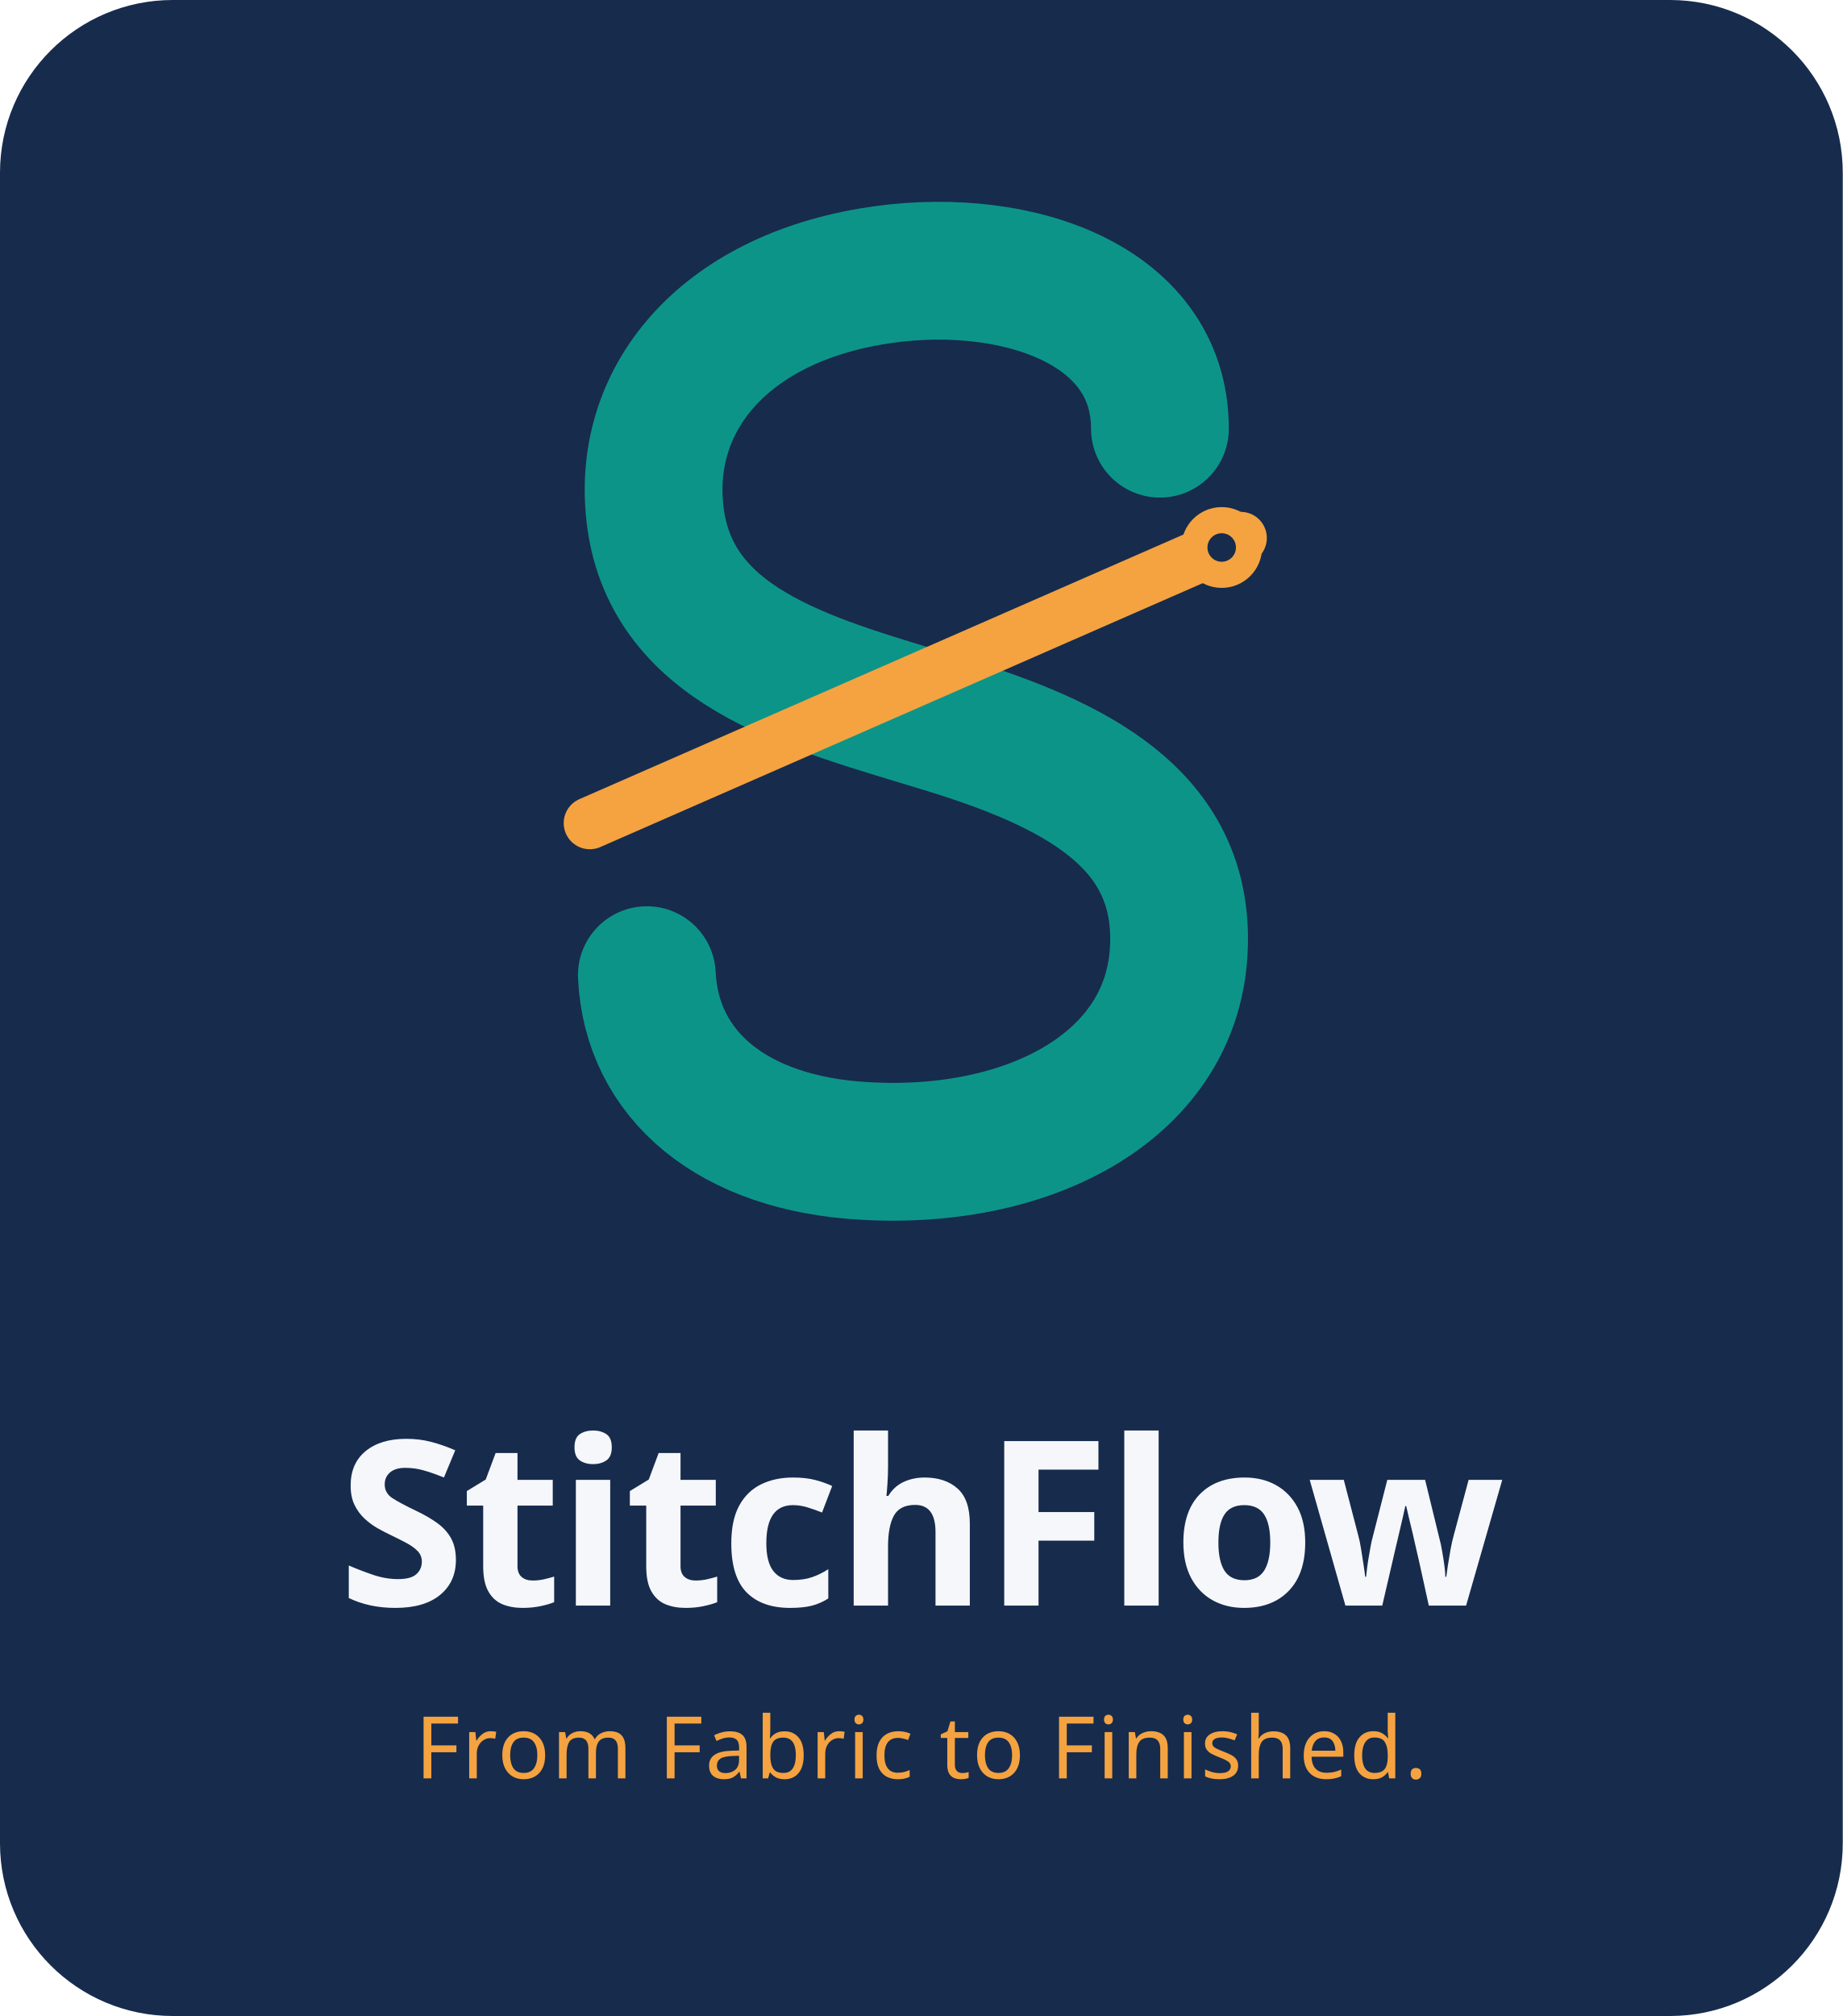
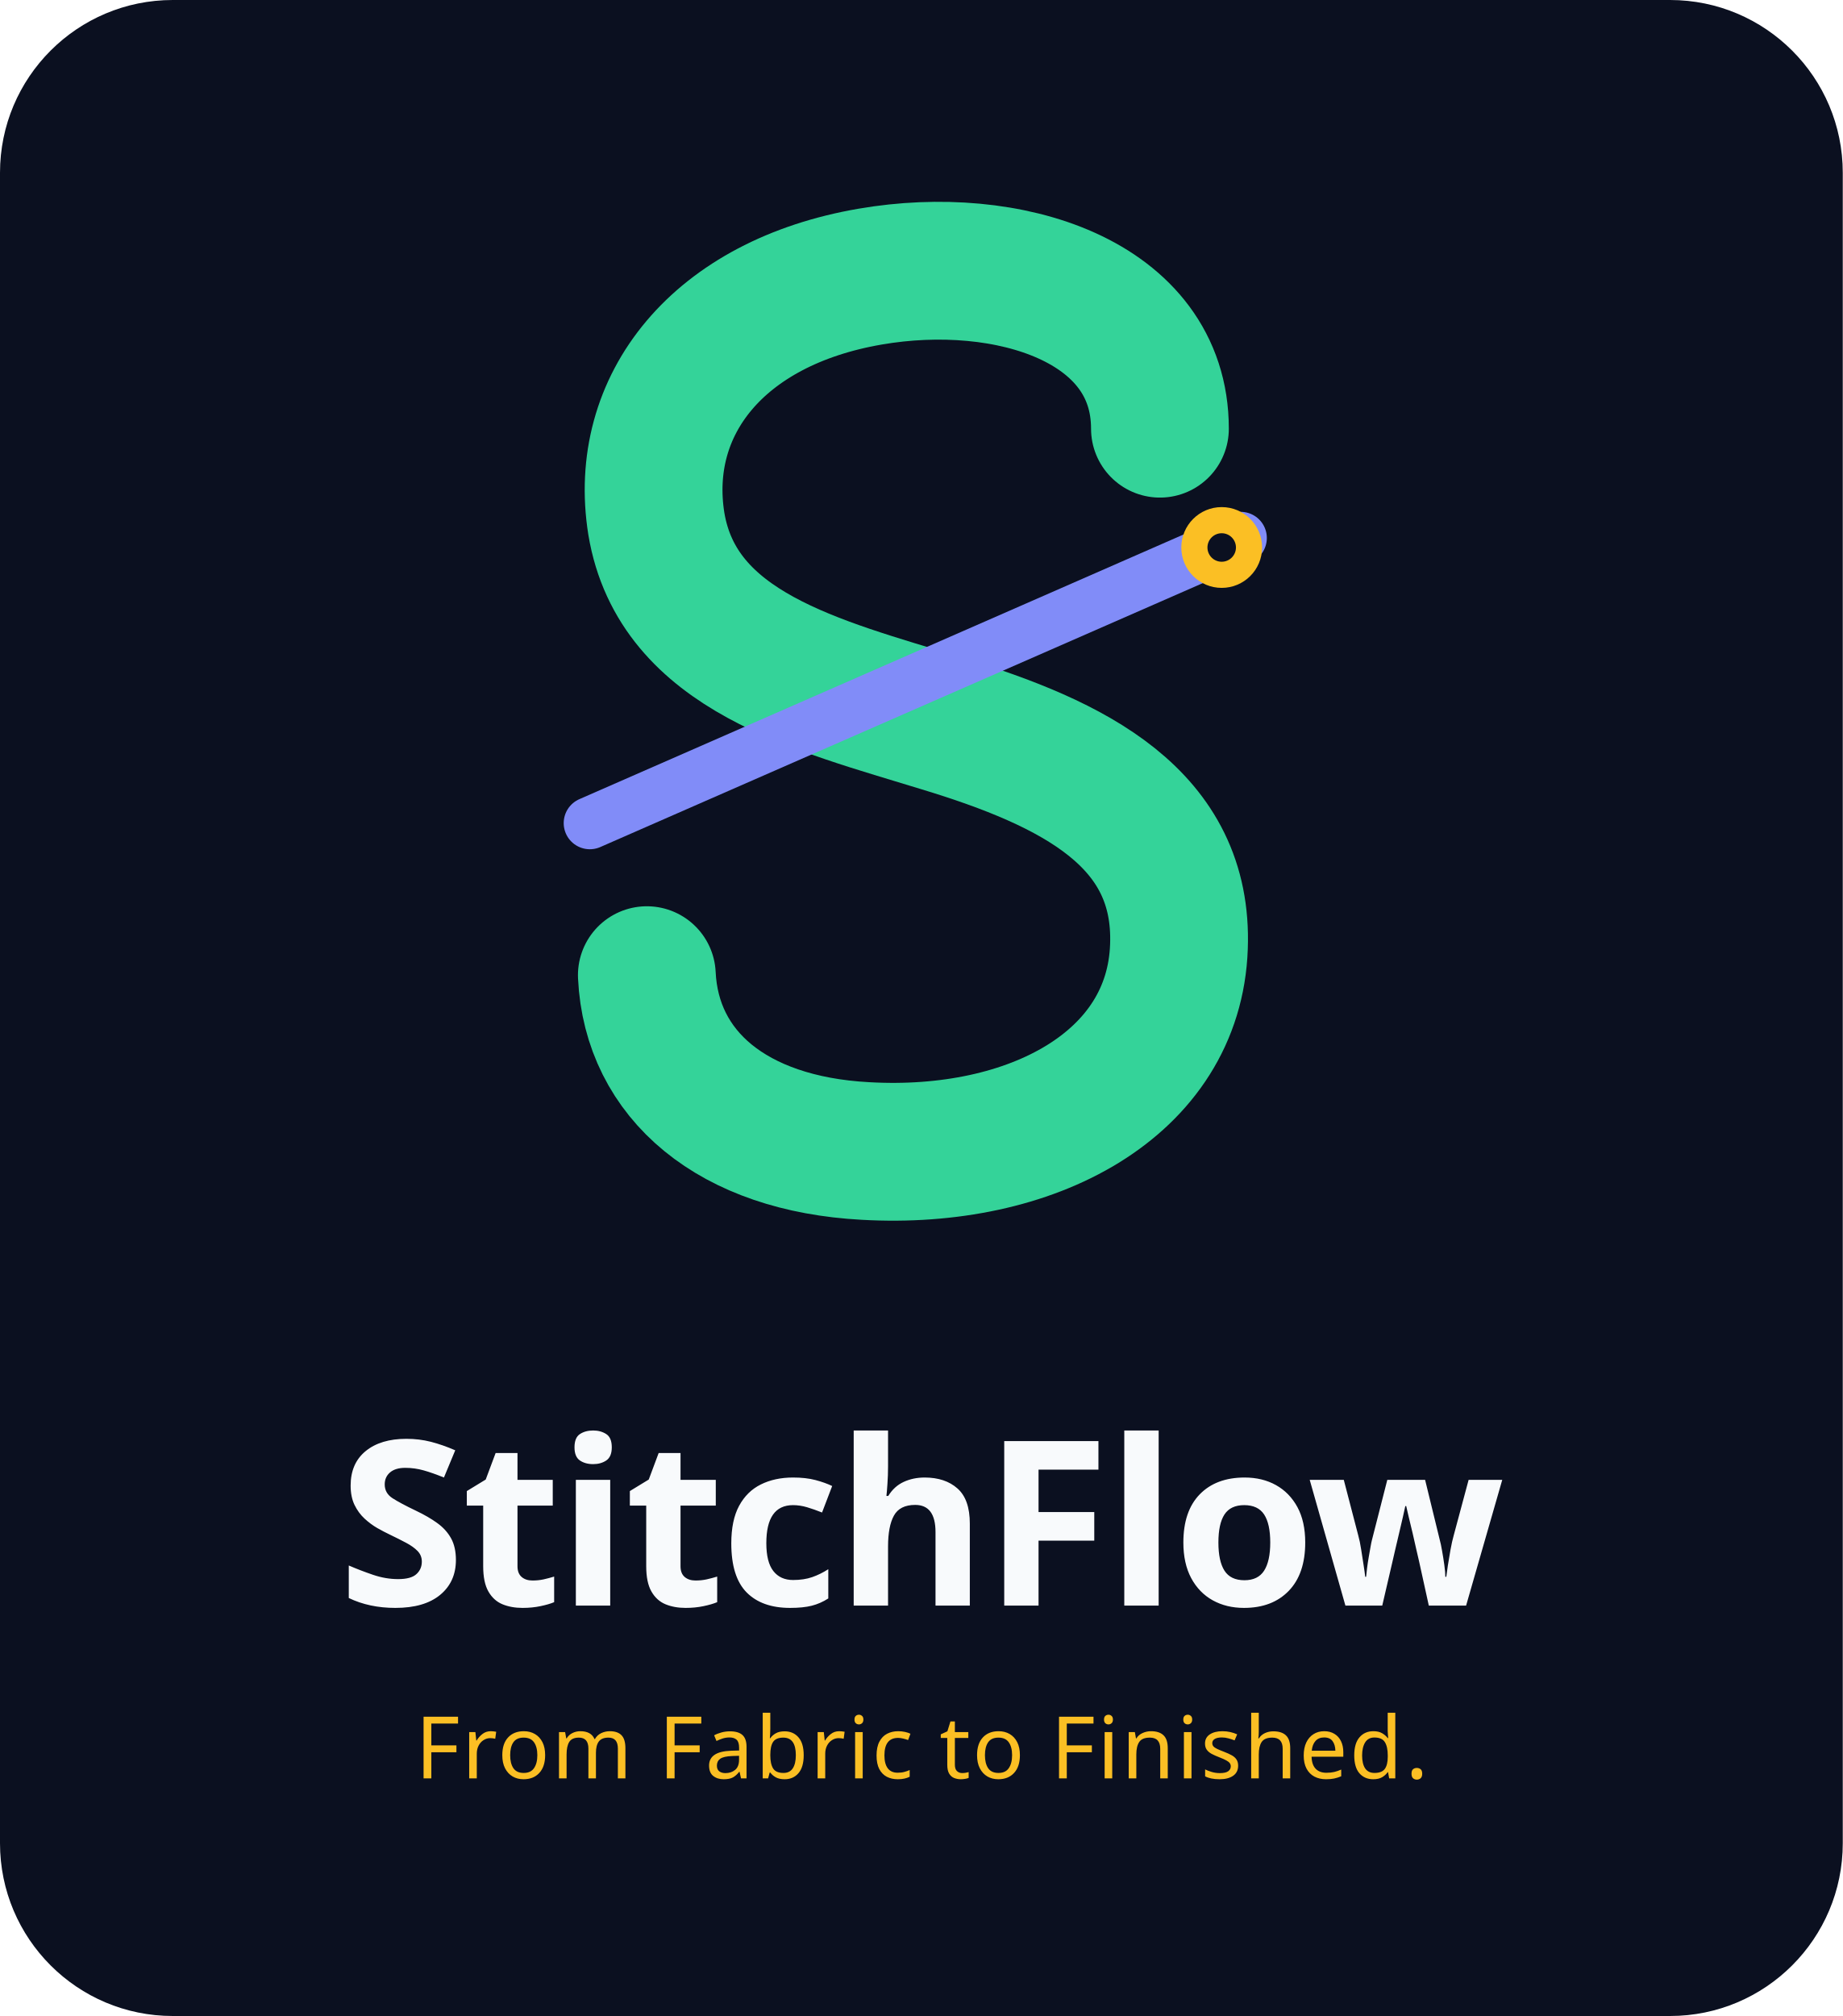
<svg xmlns="http://www.w3.org/2000/svg" viewBox="0 0 512 560" width="512" height="560">
-   <rect width="512" height="560" rx="48" fill="#172B4D" />
+   <rect width="512" height="560" rx="48" fill="#0B1020" />
  <g transform="translate(86, 28) scale(0.66)">
-     <path d="M 358 138            C 358 84, 294 64, 236 74            C 172 85, 138 128, 146 178            C 155 232, 214 246, 266 262            C 322 279, 368 302, 366 356            C 364 414, 304 446, 234 442            C 178 439, 144 410, 142 368" fill="none" stroke="#0D9488" stroke-width="58" stroke-linecap="round" stroke-linejoin="round" />
-     <path d="M 118 304 L 392 184" fill="none" stroke="#F4A340" stroke-width="22" stroke-linecap="round" />
-     <circle cx="384" cy="188" r="17" fill="#F4A340" />
-     <circle cx="384" cy="188" r="6" fill="#172B4D" />
+     <path d="M 358 138            C 358 84, 294 64, 236 74            C 172 85, 138 128, 146 178            C 155 232, 214 246, 266 262            C 322 279, 368 302, 366 356            C 364 414, 304 446, 234 442            C 178 439, 144 410, 142 368" fill="none" stroke="#34D399" stroke-width="58" stroke-linecap="round" stroke-linejoin="round" />
+     <path d="M 118 304 L 392 184" fill="none" stroke="#818CF8" stroke-width="22" stroke-linecap="round" />
+     <circle cx="384" cy="188" r="17" fill="#FBBF24" />
+     <circle cx="384" cy="188" r="6" fill="#0B1020" />
  </g>
-   <text x="256" y="446" text-anchor="middle" font-family="Noto Sans, Segoe UI, sans-serif" font-size="64" font-weight="700" fill="#F5F7FA" letter-spacing="-1">StitchFlow</text>
-   <text x="256" y="494" text-anchor="middle" font-family="Noto Sans, Segoe UI, sans-serif" font-size="24" font-weight="500" fill="#F4A340" letter-spacing="0.5">From Fabric to Finished.</text>
+   <text x="256" y="446" text-anchor="middle" font-family="Noto Sans Gujarati, Noto Sans, Segoe UI, sans-serif" font-size="64" font-weight="700" fill="#F8FAFC" letter-spacing="-1">StitchFlow</text>
+   <text x="256" y="494" text-anchor="middle" font-family="Noto Sans Gujarati, Noto Sans, Segoe UI, sans-serif" font-size="24" font-weight="500" fill="#FBBF24" letter-spacing="0.5">From Fabric to Finished.</text>
</svg>
